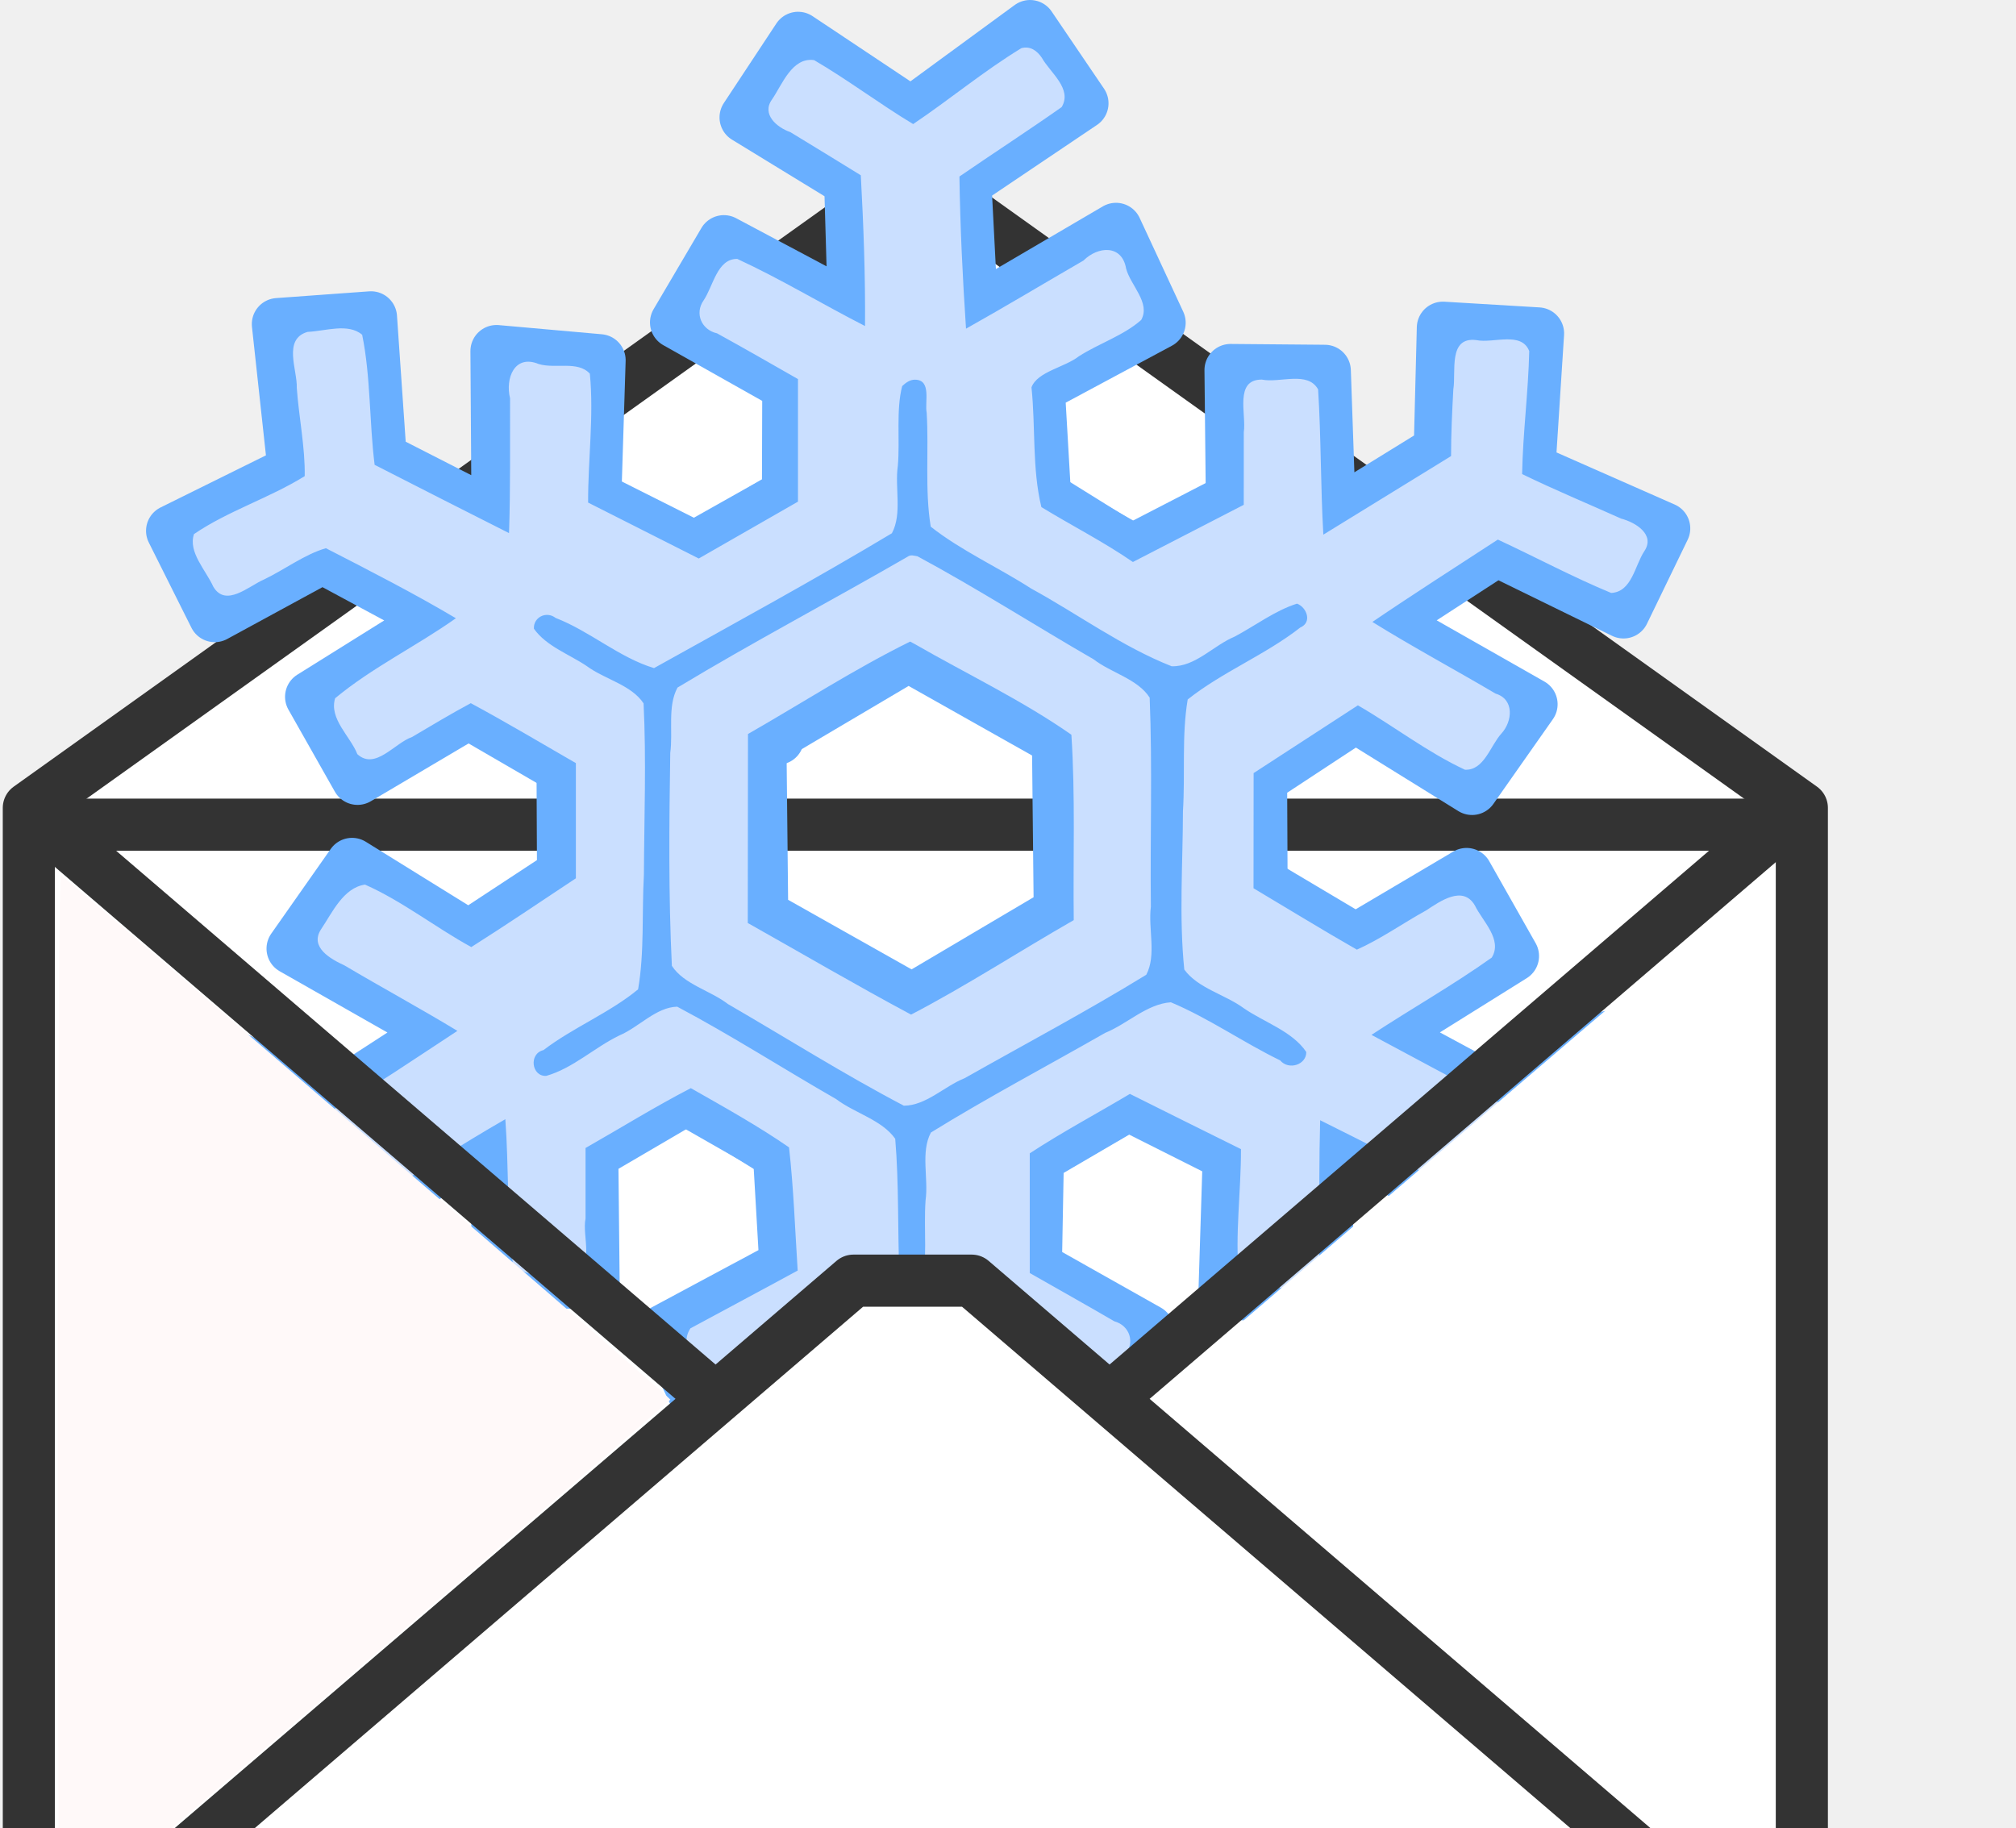
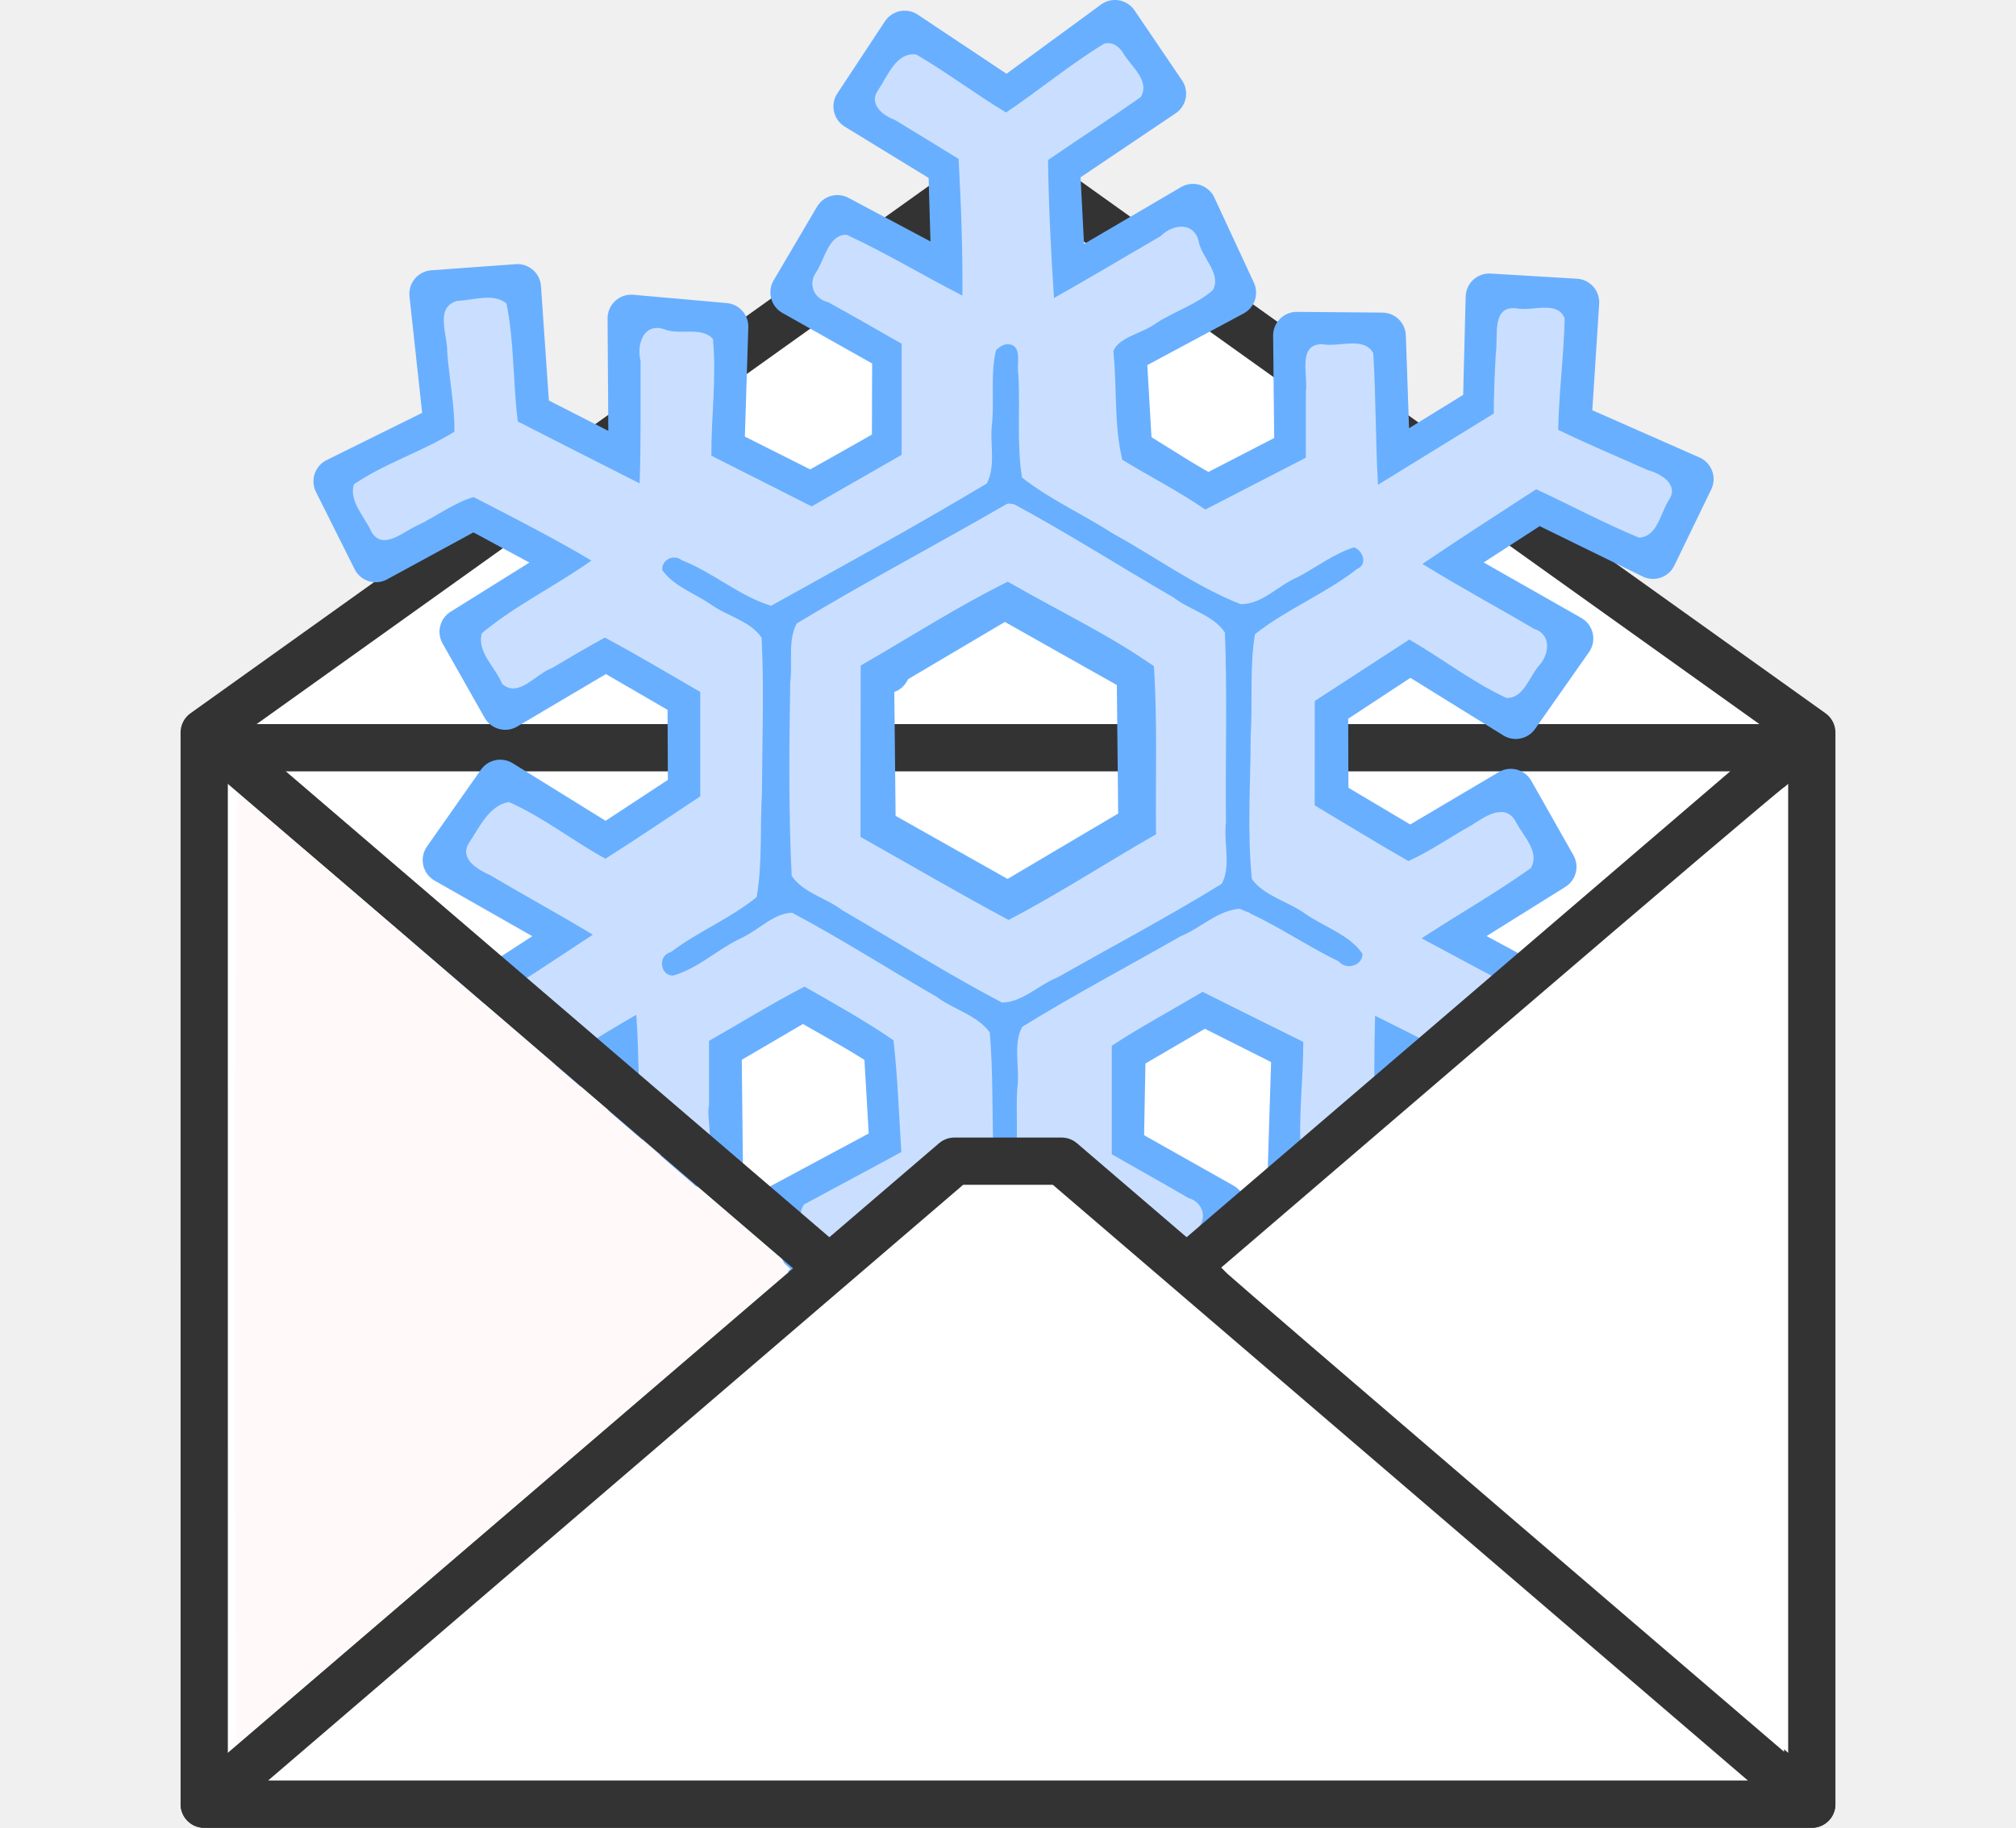
- <svg xmlns="http://www.w3.org/2000/svg" width="309.44" height="280.57" preserveAspectRatio="xMinYMin meet" viewBox="0 0 309.44 280.57" version="1.1">
-   <defs />
+ <svg xmlns="http://www.w3.org/2000/svg" height="280.57" viewBox="0 0 280.57 309.44" width="309.44" version="1.1" preserveAspectRatio="xMinYMin meet">
  <g stroke-linejoin="round" transform="translate(-30.5957,-15.77078)" stroke="#333" stroke-linecap="butt" stroke-dasharray="none" stroke-width="8">
-     <path d="m35.024,321.21,272.14,0,0-181.43-127-90.714-18.143,0-127,90.714z" stroke-miterlimit="0" fill="#FFF" />
-     <path d="m35,142.36,270,0" stroke-miterlimit="4" fill="none" />
+     <path d="m65.168,321.21,272.14,0,0-181.43-127-90.714-18.143,0-127,90.714z" stroke-miterlimit="0" fill="#FFF" />
+     <path d="m66.236,142.36,270,0" stroke-miterlimit="4" fill="none" />
  </g>
  <g transform="translate(-30.5957,-15.77078)">
-     <g stroke-linejoin="round" transform="matrix(1.372758,-0.03219059,0.03219059,1.372758,24.3794,1.515131)" stroke="#69afff" stroke-linecap="round" stroke-miterlimit="4" stroke-dasharray="none" fill="none">
+     <g stroke-linejoin="round" transform="matrix(1.372758,-0.03219059,0.03219059,1.372758,55.02536,1.515131)" stroke="#69afff" stroke-linecap="round" stroke-miterlimit="4" stroke-dasharray="none" fill="none">
      <path d="m77.535,134.83,10.769,6.491,0.435,12.622-13.68,6.928,4.628,10.605,16.302-9.049,0.416,14.661-13.298,8.507,5.654,8.771,13.521-9.42,12.43,8.712,6.079-8.756-11.519-7.422-0.083-14.43,14.351,8.075,5.559-8.953-12.381-7.364,0.511-12.211,10.931-6.044" stroke-width="5.826" />
      <path stroke-width="5.826" transform="matrix(0.9841075,-0.1775737,0.1775737,0.9841075,-14.33106,21.66521)" d="M95.406,144.64,62.766,118.74,68.872,77.525l38.747-15.32,32.641,25.896-6.106,41.216z" />
      <path d="m130.55,75.632-10.769-6.491-0.435-12.621,13.68-6.928-4.628-10.605-16.302,9.049-0.416-14.661,13.298-8.507-5.654-8.771-13.521,9.42-12.43-8.712-6.079,8.756,11.519,7.422,0.083,14.43-14.351-8.075-5.559,8.953,12.381,7.364-0.323,12.177-9.906,5.277" stroke-width="5.826" />
      <path d="m91.658,67.478-11.006,6.081-11.148-5.934,0.84-15.311-11.498-1.294-0.314,18.643-12.905-6.971-0.718-15.77-10.423,0.511,1.397,16.419-13.76,6.409,4.543,9.642,12.187-6.264,12.538,7.143-14.168,8.391,4.974,9.29,12.568-7.04,10.642,6.516-0.416,12.288" stroke-width="5.826" />
      <path d="m116.42,142.99,11.006-6.081,11.148,5.934-0.84,15.311,11.498,1.294,0.314-18.643,12.905,6.971,0.718,15.77,10.423-0.511-1.397-16.419,13.76-6.409-4.543-9.642-12.187,6.264-12.538-7.143,14.168-8.391-4.974-9.29-12.568,7.04-10.454-6.55,0.314-12.851" stroke-width="5.826" />
-       <path d="m63.542,82.002,25.738,13.067m32.336,18.97,24.156,17.499" stroke-width="5.826" />
+       <path d="M63.542,82.002,89.28,95.069m32.336,18.97,24.156,17.499" stroke-width="5.826" />
      <path d="m142.93,113.39,0.237-12.572,10.713-6.688,12.84,8.383,6.87-9.31-15.988-9.594,12.489-7.69,14.016,7.263,4.769-9.283-14.918-7,1.33-15.121-10.622-0.887-0.669,13.687-12.455,7.287-0.183-16.466-10.533-0.338-0.187,14.404-11.375,5.541-10.207-6.687" stroke-width="5.826" />
-       <path d="m104.78,55.367c-0.683,29.122-0.256,10.921-0.683,29.122m-0.939,40.043l-0.666,31.489" stroke-width="5.826" />
+       <path d="m104.78,55.367c-0.683,29.122-0.256,10.921-0.683,29.122m-0.939,40.043-0.666,31.489" stroke-width="5.826" />
      <path d="m65.152,97.079-0.237,12.572-10.713,6.688-12.84-8.383-6.87,9.31,15.988,9.594-12.489,7.69-14.016-7.263-4.769,9.283,14.918,7-1.33,15.121,10.622,0.887,0.669-13.687,12.455-7.287,0.183,16.466,10.533,0.338,0.187-14.404,10.898-6.037,9.985,6.533" stroke-width="5.826" />
      <path d="m85.128,116.83-22.879,13.884m59.795-34.872c7.366-3.47,22.098-10.409,25.023-13.007" stroke-width="5.826" />
      <path stroke-width="5.826" transform="matrix(0.9841075,-0.1775737,0.1775737,0.9841075,-16.43801,21.29663)" d="M127.84,126.7,96.464,136.78,72.04,114.65,78.996,82.431,110.38,72.346,134.8,94.481z" />
      <path stroke-width="5.826" transform="matrix(0.9841075,-0.1775737,0.1775737,0.9841075,-17.03319,20.1473)" d="m118.3,117.92-18.157,6.262-14.502-12.594,3.655-18.856,18.157-6.262,14.502,12.594z" />
    </g>
-     <path fill="#cadfff" d="m169.9,101.23c-11.712,6.771-23.775,13.117-35.315,20.087-1.566,2.911-0.666,6.734-1.11,10.028-0.169,10.882-0.281,21.861,0.247,32.683,1.866,2.864,5.899,3.776,8.613,5.869,8.99,5.213,17.798,10.778,26.997,15.601,3.43-0.031,6.193-2.978,9.315-4.217,9.305-5.26,18.826-10.316,27.894-15.885,1.598-3.037,0.269-7.03,0.704-10.439-0.123-10.689,0.246-21.47-0.183-32.101-1.852-2.877-5.902-3.787-8.616-5.886-9.029-5.21-17.887-10.889-27.023-15.808-0.544-0.079-1.016-0.295-1.522,0.067zm1.042,13.369c7.992,4.6,16.552,8.675,24.102,13.953,0.62,9.425,0.251,18.985,0.363,28.458-8.324,4.766-16.627,10.169-24.97,14.505-8.447-4.524-16.689-9.348-25.064-14.063,0.011-9.67,0.021-19.34,0.032-29.01,8.295-4.75,16.369-9.986,24.891-14.189l0.445,0.239,0.202,0.108z" />
-     <path fill="#cadfff" d="m187.36,23.169c-5.771,3.512-10.993,7.878-16.604,11.648-5.168-3.112-10.059-6.818-15.2-9.817-3.38-0.484-4.893,3.738-6.455,6.029-1.665,2.284,0.765,4.318,2.794,5.019,3.624,2.186,7.221,4.415,10.828,6.629,0.418,7.705,0.707,15.421,0.647,23.139-6.566-3.352-12.96-7.235-19.615-10.304-3.088-0.034-3.678,4.181-5.165,6.374-1.41,2.01-0.308,4.523,2.067,5.052,4.16,2.288,8.276,4.652,12.423,7.022v18.814c-5.078,2.909-10.155,5.818-15.231,8.728-5.661-2.862-11.322-5.724-16.983-8.586-0.022-6.576,0.902-13.299,0.267-19.784-1.863-2.037-5.315-0.698-7.871-1.49-3.709-1.517-5.132,2.221-4.376,5.269-0.022,6.897,0.074,13.797-0.158,20.692-6.891-3.468-13.758-6.973-20.629-10.48-0.832-6.621-0.592-13.491-1.913-19.965-2.152-1.842-5.658-0.557-8.378-0.443-3.847,1.119-1.55,5.845-1.66,8.588,0.319,4.481,1.301,9.206,1.218,13.556-5.43,3.372-11.766,5.326-16.996,8.896-0.927,2.771,1.815,5.524,2.965,8.071,1.906,3.236,5.458-0.099,7.75-1.089,3.166-1.506,6.291-3.89,9.533-4.814,6.679,3.424,13.735,7.051,19.951,10.749-6.009,4.261-12.864,7.569-18.535,12.284-0.961,3.168,2.338,5.83,3.414,8.582,2.748,2.509,5.719-1.718,8.395-2.637,2.988-1.765,5.963-3.556,9.014-5.192,5.446,2.936,10.768,6.104,16.131,9.202v17.678c-5.36,3.554-10.622,7.122-16.052,10.559-5.523-3.025-10.583-7.051-16.313-9.589-3.332,0.474-5.046,4.338-6.747,6.858-1.797,2.752,1.478,4.581,3.588,5.543,5.736,3.396,11.627,6.59,17.341,10.051-6.438,4.199-12.879,8.684-19.54,12.359-6.196-2.227-11.801-6.082-17.973-8.15-2.671,0.99-3.396,4.69-4.472,7.219-1.007,3.699,4.074,4.072,6.255,5.515,4.088,1.914,8.382,3.582,12.37,5.644,0.135,6.256-0.853,12.441-0.631,18.688,1.655,2.932,5.847,1.45,8.576,2.24,4.054,0.258,2.477-4.874,2.82-7.417,0.052-3.603,0.164-7.157,0.584-10.733,6.462-3.928,12.813-8.04,19.367-11.806,0.535,7.323,0.253,14.747,1.136,22.002,1.907,2.94,6.258,1.346,9.17,1.815,3.543-1.115,1.436-5.795,2.005-8.57v-10.828c5.417-3.081,10.637-6.329,16.162-9.186,5.073,2.885,10.388,5.845,15.073,9.091,0.703,6.28,0.922,12.604,1.326,18.909-5.42,2.961-11.209,6.021-16.462,8.87-1.831,2.716,0.965,5.877,1.815,8.523,0.626,2.129,3.006,3.872,4.988,2.115,6.58-3.521,13.184-7.812,19.603-11.096,0.538,7.629,0.789,15.28,1.436,22.918-5.35,3.695-10.881,7.175-16.052,11.096-1.561,2.829,1.807,5.207,3.046,7.56,1.544,2.98,4.751,0.684,6.455-0.847,4.39-3.148,8.701-6.401,13.164-9.397,5.215,2.966,10.193,7.045,15.484,9.77,3.216,0.53,4.479-3.649,6.14-5.682,1.913-2.669-1.071-4.904-3.299-5.856-3.397-2.093-6.821-4.142-10.228-6.219-0.263-7.697-0.609-15.391-0.758-23.091,6.484,3.224,12.819,6.871,19.382,9.991,3.18,0.282,3.851-3.757,5.477-5.698,1.664-1.838,0.791-4.521-1.582-5.166-4.304-2.511-8.659-4.939-12.986-7.413v-18.372c4.984-3.267,10.253-6.073,15.373-9.123,5.69,2.829,11.343,5.673,17.046,8.476,0.02,6.502-0.941,13.153-0.314,19.563,2.59,2.219,6.829,1.448,10.148,2.124,3.681-0.671,1.69-5.422,2.194-8.05,0.005-6.024-0.042-12.05,0.126-18.072,6.894,3.44,13.802,6.927,20.598,10.48,0.781,6.519,0.382,13.299,1.898,19.66,1.848,2.423,5.557,0.486,8.219,0.559,3.642-0.557,1.945-4.959,1.917-7.445-0.186-4.809-1.751-9.667-1.206-14.432,2.315-2.499,6.325-3.029,9.182-4.878,2.464-1.635,6.218-2.19,7.564-5.018-0.24-3.262-2.078-6.554-4.151-8.965-3.641,0.286-6.548,3.314-9.919,4.691-2.007,0.967-3.929,2.391-6.086,2.948-6.74-3.49-13.473-7.137-20.14-10.701,6.112-4.018,12.509-7.627,18.467-11.869,1.693-2.772-1.43-5.587-2.588-7.987-1.842-3.19-5.37-0.627-7.507,0.761-3.559,1.959-6.898,4.353-10.613,6.011-5.302-3.03-10.581-6.28-15.863-9.423,0.014-5.893,0.019-11.785,0.016-17.678,5.333-3.47,10.668-6.937,16.005-10.401,5.517,3.191,10.695,7.218,16.428,9.883,2.95,0.143,3.896-3.697,5.607-5.559,1.689-1.851,2.021-5.247-0.901-6.123-6.278-3.704-12.717-7.156-18.909-11.001,6.35-4.318,12.822-8.446,19.256-12.643,5.812,2.698,11.479,5.744,17.394,8.192,3.188-0.155,3.637-4.242,5.098-6.424,1.696-2.549-1.356-4.408-3.567-4.988-5.07-2.273-10.202-4.408-15.2-6.834,0.114-6.269,0.953-12.601,1.093-18.874-1.188-3.088-5.513-1.156-8.117-1.692-4.382-0.55-3.086,4.881-3.535,7.576-0.184,3.406-0.348,6.816-0.347,10.228-6.532,4.024-13.065,8.046-19.603,12.059-0.431-7.418-0.337-14.933-0.805-22.297-1.606-2.881-5.872-0.938-8.634-1.505-4.261-0.018-2.356,5.352-2.772,8.065-0.009,3.72-0.004,7.439-0.005,11.159-5.675,2.919-11.346,5.845-17.015,8.776-4.484-3.092-9.502-5.646-14.047-8.428-1.438-5.887-0.88-12.282-1.52-18.387,0.927-2.428,5.061-3.042,7.257-4.75,3.064-1.976,6.894-3.196,9.584-5.59,1.473-2.624-1.64-5.311-2.317-7.884-0.636-3.718-4.323-3.447-6.542-1.237-6.015,3.482-11.973,7.063-18.031,10.462-0.519-7.756-0.896-15.563-1.01-23.36,5.211-3.579,10.524-7.021,15.689-10.654,1.688-2.825-1.776-5.297-3.046-7.576-0.723-1.069-1.767-1.845-3.141-1.468zm-16.304,50.886c2.558,0.027,1.452,3.457,1.777,5.066,0.351,5.808-0.305,11.809,0.623,17.493,4.624,3.655,10.358,6.239,15.4,9.489,7.205,3.942,13.932,8.918,21.581,11.94,3.64,0.1,6.433-3.216,9.67-4.55,3.133-1.665,6.24-4.025,9.57-5.062,1.497,0.556,2.359,2.874,0.505,3.662-5.394,4.22-11.987,6.828-17.284,11.047-0.935,5.511-0.37,11.476-0.729,17.158-0.016,8.085-0.613,16.283,0.205,24.297,2.091,2.886,6.25,3.821,9.143,5.945,3.139,2.169,7.421,3.512,9.581,6.708,0.049,1.952-2.694,2.858-4.009,1.294-5.68-2.761-11.018-6.513-16.778-8.918-3.707,0.26-6.686,3.32-10.085,4.697-8.899,5.092-18.056,9.922-26.745,15.295-1.605,3.024-0.345,7.009-0.817,10.406-0.329,4.51,0.4,9.348-0.723,13.669-1.408,1.501-4.353,0.152-3.296-2.146-0.281-6.976-0.056-14.058-0.639-20.97-2.054-2.912-6.198-3.92-9.062-6.088-8.151-4.679-16.142-9.808-24.403-14.19-3.258,0.085-5.874,3.147-8.87,4.413-3.838,1.853-7.14,5.053-11.245,6.214-2.251,0.099-2.696-3.421-0.41-3.962,4.533-3.468,10.139-5.706,14.522-9.327,0.986-5.653,0.566-11.756,0.891-17.584,0.044-8.757,0.379-17.607-0.049-26.309-1.871-2.847-5.955-3.689-8.703-5.716-2.705-1.832-6.221-3.046-8.129-5.745-0.109-1.737,1.887-2.781,3.33-1.657,5.285,2.045,9.74,6.079,15.105,7.702,12.203-6.8,24.57-13.537,36.514-20.702,1.61-3.018,0.412-6.998,0.914-10.389,0.338-4.011-0.297-8.484,0.662-12.201,0.548-0.51,1.198-0.999,1.985-0.981z" />
+     <path fill="#cadfff" d="m200.79,101.23c-11.712,6.771-23.775,13.117-35.315,20.087-1.566,2.911-0.666,6.734-1.11,10.028-0.169,10.882-0.281,21.861,0.247,32.683,1.866,2.864,5.899,3.776,8.613,5.869,8.99,5.213,17.798,10.778,26.997,15.601,3.43-0.031,6.193-2.978,9.315-4.217,9.305-5.26,18.826-10.316,27.894-15.885,1.598-3.037,0.269-7.03,0.704-10.439-0.123-10.689,0.246-21.47-0.183-32.101-1.852-2.877-5.902-3.787-8.616-5.886-9.029-5.21-17.887-10.889-27.023-15.808-0.544-0.079-1.016-0.295-1.522,0.067zm1.042,13.369c7.992,4.6,16.552,8.675,24.102,13.953,0.62,9.425,0.251,18.985,0.363,28.458-8.324,4.766-16.627,10.169-24.97,14.505-8.447-4.524-16.689-9.348-25.064-14.063,0.011-9.67,0.021-19.34,0.032-29.01,8.295-4.75,16.369-9.986,24.891-14.189l0.445,0.239,0.202,0.108z" />
+     <path fill="#cadfff" d="m217.51,23.169c-5.771,3.512-10.993,7.878-16.604,11.648-5.168-3.112-10.059-6.818-15.2-9.817-3.38-0.484-4.893,3.738-6.455,6.029-1.665,2.284,0.765,4.318,2.794,5.019,3.624,2.186,7.221,4.415,10.828,6.629,0.418,7.705,0.707,15.421,0.647,23.139-6.566-3.352-12.96-7.235-19.615-10.304-3.088-0.034-3.678,4.181-5.165,6.374-1.41,2.01-0.308,4.523,2.067,5.052,4.16,2.288,8.276,4.652,12.423,7.022v18.814c-5.078,2.909-10.155,5.818-15.231,8.728-5.661-2.862-11.322-5.724-16.983-8.586-0.022-6.576,0.902-13.299,0.267-19.784-1.863-2.037-5.315-0.698-7.871-1.49-3.709-1.517-5.132,2.221-4.376,5.269-0.022,6.897,0.074,13.797-0.158,20.692-6.891-3.468-13.758-6.973-20.629-10.48-0.832-6.621-0.592-13.491-1.913-19.965-2.152-1.842-5.658-0.557-8.378-0.443-3.847,1.119-1.55,5.845-1.66,8.588,0.319,4.481,1.301,9.206,1.218,13.556-5.43,3.372-11.766,5.326-16.996,8.896-0.927,2.771,1.815,5.524,2.965,8.071,1.906,3.236,5.458-0.099,7.75-1.089,3.166-1.506,6.291-3.89,9.533-4.814,6.679,3.424,13.735,7.051,19.951,10.749-6.009,4.261-12.864,7.569-18.535,12.284-0.961,3.168,2.338,5.83,3.414,8.582,2.748,2.509,5.719-1.718,8.395-2.637,2.988-1.765,5.963-3.556,9.014-5.192,5.446,2.936,10.768,6.104,16.131,9.202v17.678c-5.36,3.554-10.622,7.122-16.052,10.559-5.523-3.025-10.583-7.051-16.313-9.589-3.332,0.474-5.046,4.338-6.747,6.858-1.797,2.752,1.478,4.581,3.588,5.543,5.736,3.396,11.627,6.59,17.341,10.051-6.438,4.199-12.879,8.684-19.54,12.359-6.196-2.227-11.801-6.082-17.973-8.15-2.671,0.99-3.396,4.69-4.472,7.219-1.007,3.699,4.074,4.072,6.255,5.515,4.088,1.914,8.382,3.582,12.37,5.644,0.135,6.256-0.853,12.441-0.631,18.688,1.655,2.932,5.847,1.45,8.576,2.24,4.054,0.258,2.477-4.874,2.82-7.417,0.052-3.603,0.164-7.157,0.584-10.733,6.462-3.928,12.813-8.04,19.367-11.806,0.535,7.323,0.253,14.747,1.136,22.002,1.907,2.94,6.258,1.346,9.17,1.815,3.543-1.115,1.436-5.795,2.005-8.57v-10.828c5.417-3.081,10.637-6.329,16.162-9.186,5.073,2.885,10.388,5.845,15.073,9.091,0.703,6.28,0.922,12.604,1.326,18.909-5.42,2.961-11.209,6.021-16.462,8.87-1.831,2.716,0.965,5.877,1.815,8.523,0.626,2.129,3.006,3.872,4.988,2.115,6.58-3.521,13.184-7.812,19.603-11.096,0.538,7.629,0.789,15.28,1.436,22.918-5.35,3.695-10.881,7.175-16.052,11.096-1.561,2.829,1.807,5.207,3.046,7.56,1.544,2.98,4.751,0.684,6.455-0.847,4.39-3.148,8.701-6.401,13.164-9.397,5.215,2.966,10.193,7.045,15.484,9.77,3.216,0.53,4.479-3.649,6.14-5.682,1.913-2.669-1.071-4.904-3.299-5.856-3.397-2.093-6.821-4.142-10.228-6.219-0.263-7.697-0.609-15.391-0.758-23.091,6.484,3.224,12.819,6.871,19.382,9.991,3.18,0.282,3.851-3.757,5.477-5.698,1.664-1.838,0.791-4.521-1.582-5.166-4.304-2.511-8.659-4.939-12.986-7.413v-18.372c4.984-3.267,10.253-6.073,15.373-9.123,5.69,2.829,11.343,5.673,17.046,8.476,0.02,6.502-0.941,13.153-0.314,19.563,2.59,2.219,6.829,1.448,10.148,2.124,3.681-0.671,1.69-5.422,2.194-8.05,0.005-6.024-0.042-12.05,0.126-18.072,6.894,3.44,13.802,6.927,20.598,10.48,0.781,6.519,0.382,13.299,1.898,19.66,1.848,2.423,5.557,0.486,8.219,0.559,3.642-0.557,1.945-4.959,1.917-7.445-0.186-4.809-1.751-9.667-1.206-14.432,2.315-2.499,6.325-3.029,9.182-4.878,2.464-1.635,6.218-2.19,7.564-5.018-0.24-3.262-2.078-6.554-4.151-8.965-3.641,0.286-6.548,3.314-9.919,4.691-2.007,0.967-3.929,2.391-6.086,2.948-6.74-3.49-13.473-7.137-20.14-10.701,6.112-4.018,12.509-7.627,18.467-11.869,1.693-2.772-1.43-5.587-2.588-7.987-1.842-3.19-5.37-0.627-7.507,0.761-3.559,1.959-6.898,4.353-10.613,6.011-5.302-3.03-10.581-6.28-15.863-9.423,0.014-5.893,0.019-11.785,0.016-17.678,5.333-3.47,10.668-6.937,16.005-10.401,5.517,3.191,10.695,7.218,16.428,9.883,2.95,0.143,3.896-3.697,5.607-5.559,1.689-1.851,2.021-5.247-0.901-6.123-6.278-3.704-12.717-7.156-18.909-11.001,6.35-4.318,12.822-8.446,19.256-12.643,5.812,2.698,11.479,5.744,17.394,8.192,3.188-0.155,3.637-4.242,5.098-6.424,1.696-2.549-1.356-4.408-3.567-4.988-5.07-2.273-10.202-4.408-15.2-6.834,0.114-6.269,0.953-12.601,1.093-18.874-1.188-3.088-5.513-1.156-8.117-1.692-4.382-0.55-3.086,4.881-3.535,7.576-0.184,3.406-0.348,6.816-0.347,10.228-6.532,4.024-13.065,8.046-19.603,12.059-0.431-7.418-0.337-14.933-0.805-22.297-1.606-2.881-5.872-0.938-8.634-1.505-4.261-0.018-2.356,5.352-2.772,8.065-0.009,3.72-0.004,7.439-0.005,11.159-5.675,2.919-11.346,5.845-17.015,8.776-4.484-3.092-9.502-5.646-14.047-8.428-1.438-5.887-0.88-12.282-1.52-18.387,0.927-2.428,5.061-3.042,7.257-4.75,3.064-1.976,6.894-3.196,9.584-5.59,1.473-2.624-1.64-5.311-2.317-7.884-0.636-3.718-4.323-3.447-6.542-1.237-6.015,3.482-11.973,7.063-18.031,10.462-0.519-7.756-0.896-15.563-1.01-23.36,5.211-3.579,10.524-7.021,15.689-10.654,1.688-2.825-1.776-5.297-3.046-7.576-0.723-1.069-1.767-1.845-3.141-1.468zm-16.304,50.886c2.558,0.027,1.452,3.457,1.777,5.066,0.351,5.808-0.305,11.809,0.623,17.493,4.624,3.655,10.358,6.239,15.4,9.489,7.205,3.942,13.932,8.918,21.581,11.94,3.64,0.1,6.433-3.216,9.67-4.55,3.133-1.665,6.24-4.025,9.57-5.062,1.497,0.556,2.359,2.874,0.505,3.662-5.394,4.22-11.987,6.828-17.284,11.047-0.935,5.511-0.37,11.476-0.729,17.158-0.016,8.085-0.613,16.283,0.205,24.297,2.091,2.886,6.25,3.821,9.143,5.945,3.139,2.169,7.421,3.512,9.581,6.708,0.049,1.952-2.694,2.858-4.009,1.294-5.68-2.761-11.018-6.513-16.778-8.918-3.707,0.26-6.686,3.32-10.085,4.697-8.899,5.092-18.056,9.922-26.745,15.295-1.605,3.024-0.345,7.009-0.817,10.406-0.329,4.51,0.4,9.348-0.723,13.669-1.408,1.501-4.353,0.152-3.296-2.146-0.281-6.976-0.056-14.058-0.639-20.97-2.054-2.912-6.198-3.92-9.062-6.088-8.151-4.679-16.142-9.808-24.403-14.19-3.258,0.085-5.874,3.147-8.87,4.413-3.838,1.853-7.14,5.053-11.245,6.214-2.251,0.099-2.696-3.421-0.41-3.962,4.533-3.468,10.139-5.706,14.522-9.327,0.986-5.653,0.566-11.756,0.891-17.584,0.044-8.757,0.379-17.607-0.049-26.309-1.871-2.847-5.955-3.689-8.703-5.716-2.705-1.832-6.221-3.046-8.129-5.745-0.109-1.737,1.887-2.781,3.33-1.657,5.285,2.045,9.74,6.079,15.105,7.702,12.203-6.8,24.57-13.537,36.514-20.702,1.61-3.018,0.412-6.998,0.914-10.389,0.338-4.011-0.297-8.484,0.662-12.201,0.548-0.51,1.198-0.999,1.985-0.981z" />
  </g>
  <g transform="translate(-30.5957,-15.77078)">
-     <g stroke-linejoin="round" transform="matrix(18.14286,0,0,18.14286,25.52427,39.99592)" stroke="#333" stroke-linecap="butt" stroke-dasharray="none" stroke-miterlimit="0" stroke-width="0.441">
+     <g stroke-linejoin="round" transform="matrix(18.14286,0,0,18.14286,56.09317,39.99592)" stroke="#333" stroke-linecap="butt" stroke-miterlimit="0" stroke-dasharray="none" stroke-width="0.441">
      <path d="m15.5,5.5-7,6-1,0-7-6" fill="none" />
-       <path d="m15.5,15.5-15,0,7-6,1,0,7,6z" fill="#FFF" />
+       <path fill="#FFF" d="m15.5,15.5-15,0,7-6,1,0,7,6z" />
    </g>
-     <path fill="none" d="m38.694,147.95c-2.398,2.165-0.939,5.958-1.486,8.791-0.371,51.053-0.349,102.11,0.097,153.16-0.74,2.468,2.235,4.801,4.05,2.518,29.712-25.345,59.549-50.622,88.898-76.379,1.778-2.037,5.994-4.22,4.564-7.33-17.49-15.49-35.589-30.6-53.355-45.91-13.524-11.55-27.031-23.14-40.599-34.63-0.745-0.291-1.382-0.648-2.162-0.221z" />
-     <path fill="none" d="m38.694,147.95c-2.398,2.165-0.939,5.958-1.486,8.791-0.371,51.053-0.349,102.11,0.097,153.16-0.74,2.468,2.235,4.801,4.05,2.518,29.712-25.345,59.549-50.622,88.898-76.379,1.778-2.037,5.994-4.22,4.564-7.33-17.49-15.49-35.589-30.6-53.355-45.91-13.524-11.55-27.031-23.14-40.599-34.63-0.745-0.291-1.382-0.648-2.162-0.221z" />
-     <path fill="#FFF" d="m256.25,272.37c-25.644-21.982-47.083-40.426-47.644-40.986l-1.018-1.018,47.561-40.771c26.159-22.424,47.656-40.677,47.771-40.561,0.116,0.116,0.153,36.906,0.083,81.757l-0.128,81.547-46.625-39.967z" />
-     <path fill="#fff9f9" d="m39.483,230.44c0-49.855,0.18-80.478,0.472-80.298,1.708,1.055,93.687,80.194,93.535,80.478-0.24,0.45-93.512,80.409-93.796,80.409-0.116,0-0.211-36.265-0.211-80.589z" />
+     <path fill="none" d="m153.9,147.95c-2.398,2.165-0.939,5.958-1.486,8.791-0.371,51.053-0.349,102.11,0.097,153.16-0.74,2.468,2.235,4.801,4.05,2.518,29.712-25.345,59.549-50.622,88.898-76.379,1.778-2.037,5.994-4.22,4.564-7.33-17.49-15.49-35.589-30.6-53.355-45.91-13.524-11.55-27.031-23.14-40.599-34.63-0.745-0.291-1.382-0.648-2.162-0.221z" />
+     <path fill="none" d="m153.9,147.95c-2.398,2.165-0.939,5.958-1.486,8.791-0.371,51.053-0.349,102.11,0.097,153.16-0.74,2.468,2.235,4.801,4.05,2.518,29.712-25.345,59.549-50.622,88.898-76.379,1.778-2.037,5.994-4.22,4.564-7.33-17.49-15.49-35.589-30.6-53.355-45.91-13.524-11.55-27.031-23.14-40.599-34.63-0.745-0.291-1.382-0.648-2.162-0.221z" />
+     <path fill="#FFF" d="m285.99,272.37c-25.644-21.982-47.083-40.426-47.644-40.986l-1.018-1.018,47.561-40.771c26.159-22.424,47.656-40.677,47.771-40.561,0.116,0.116,0.153,36.906,0.083,81.757l-0.128,81.547-46.625-39.967z" />
+     <path fill="#fff9f9" d="m70.412,230.44c0-49.855,0.18-80.478,0.472-80.298,1.708,1.055,93.687,80.194,93.535,80.478-0.24,0.45-93.512,80.409-93.796,80.409-0.116,0-0.211-36.265-0.211-80.589z" />
  </g>
</svg>
